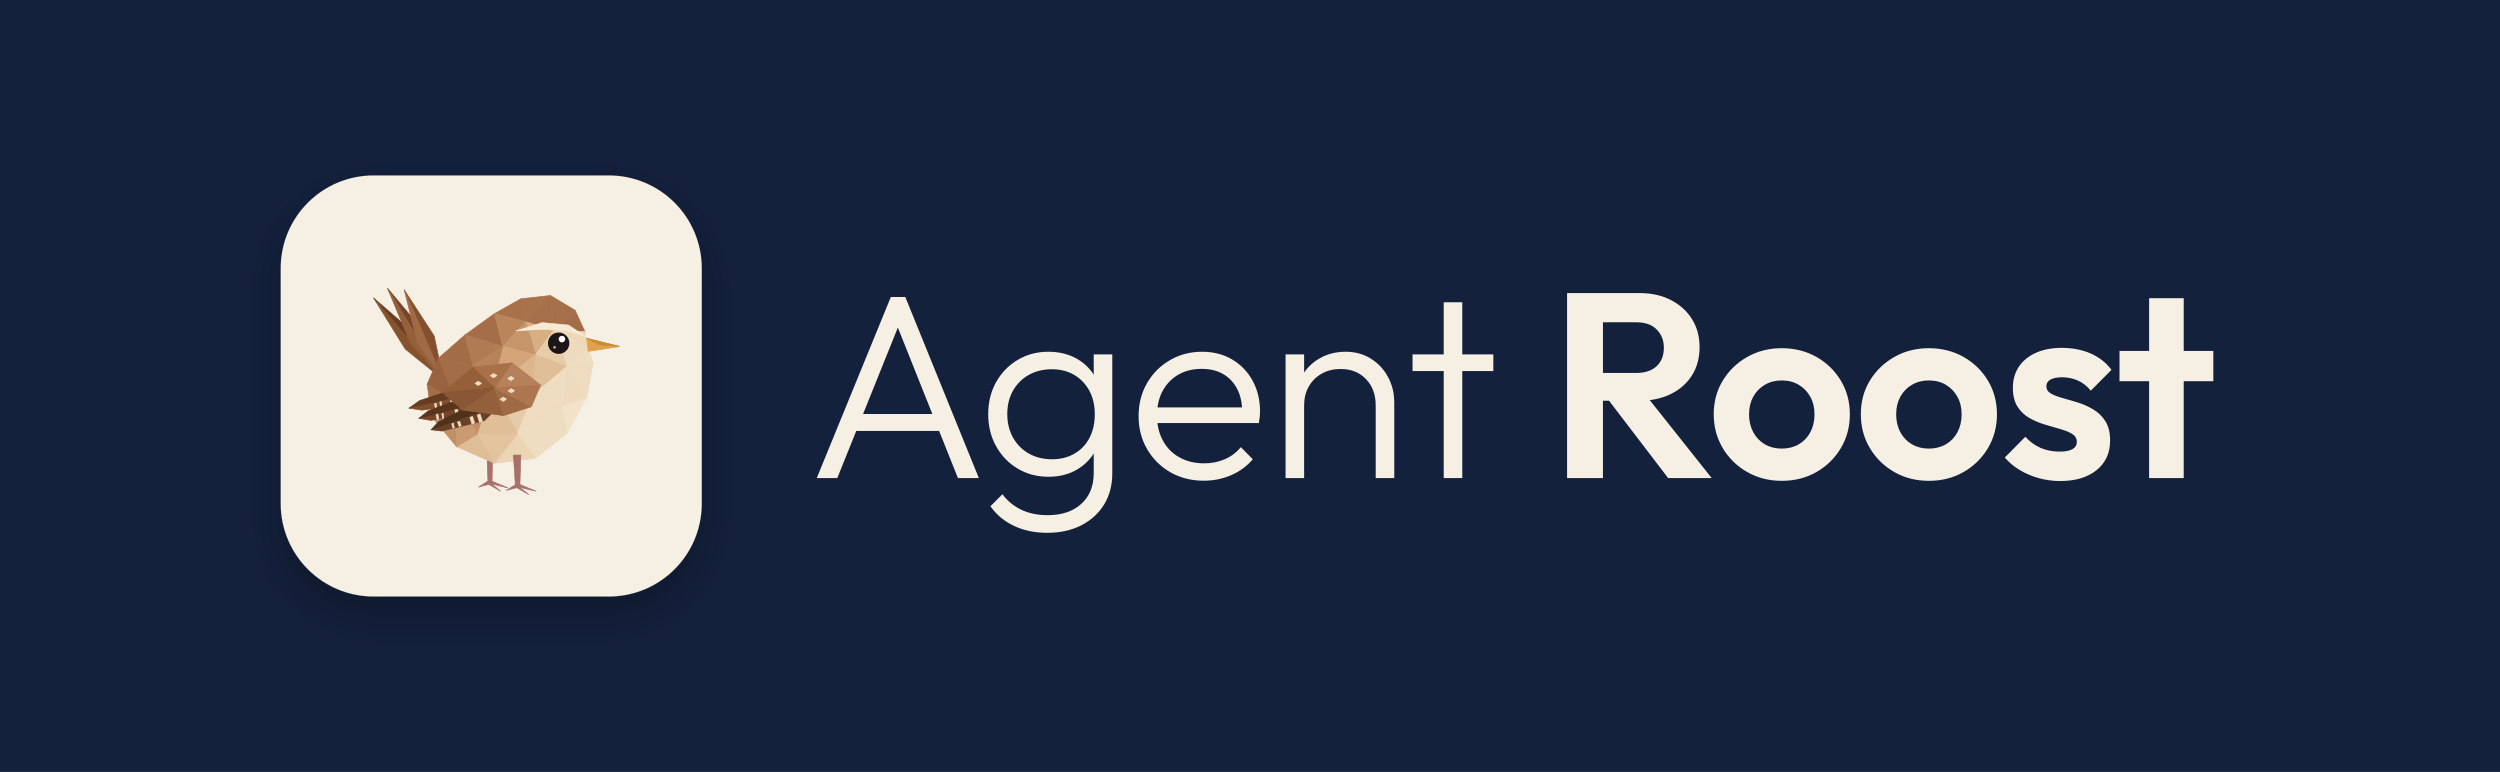
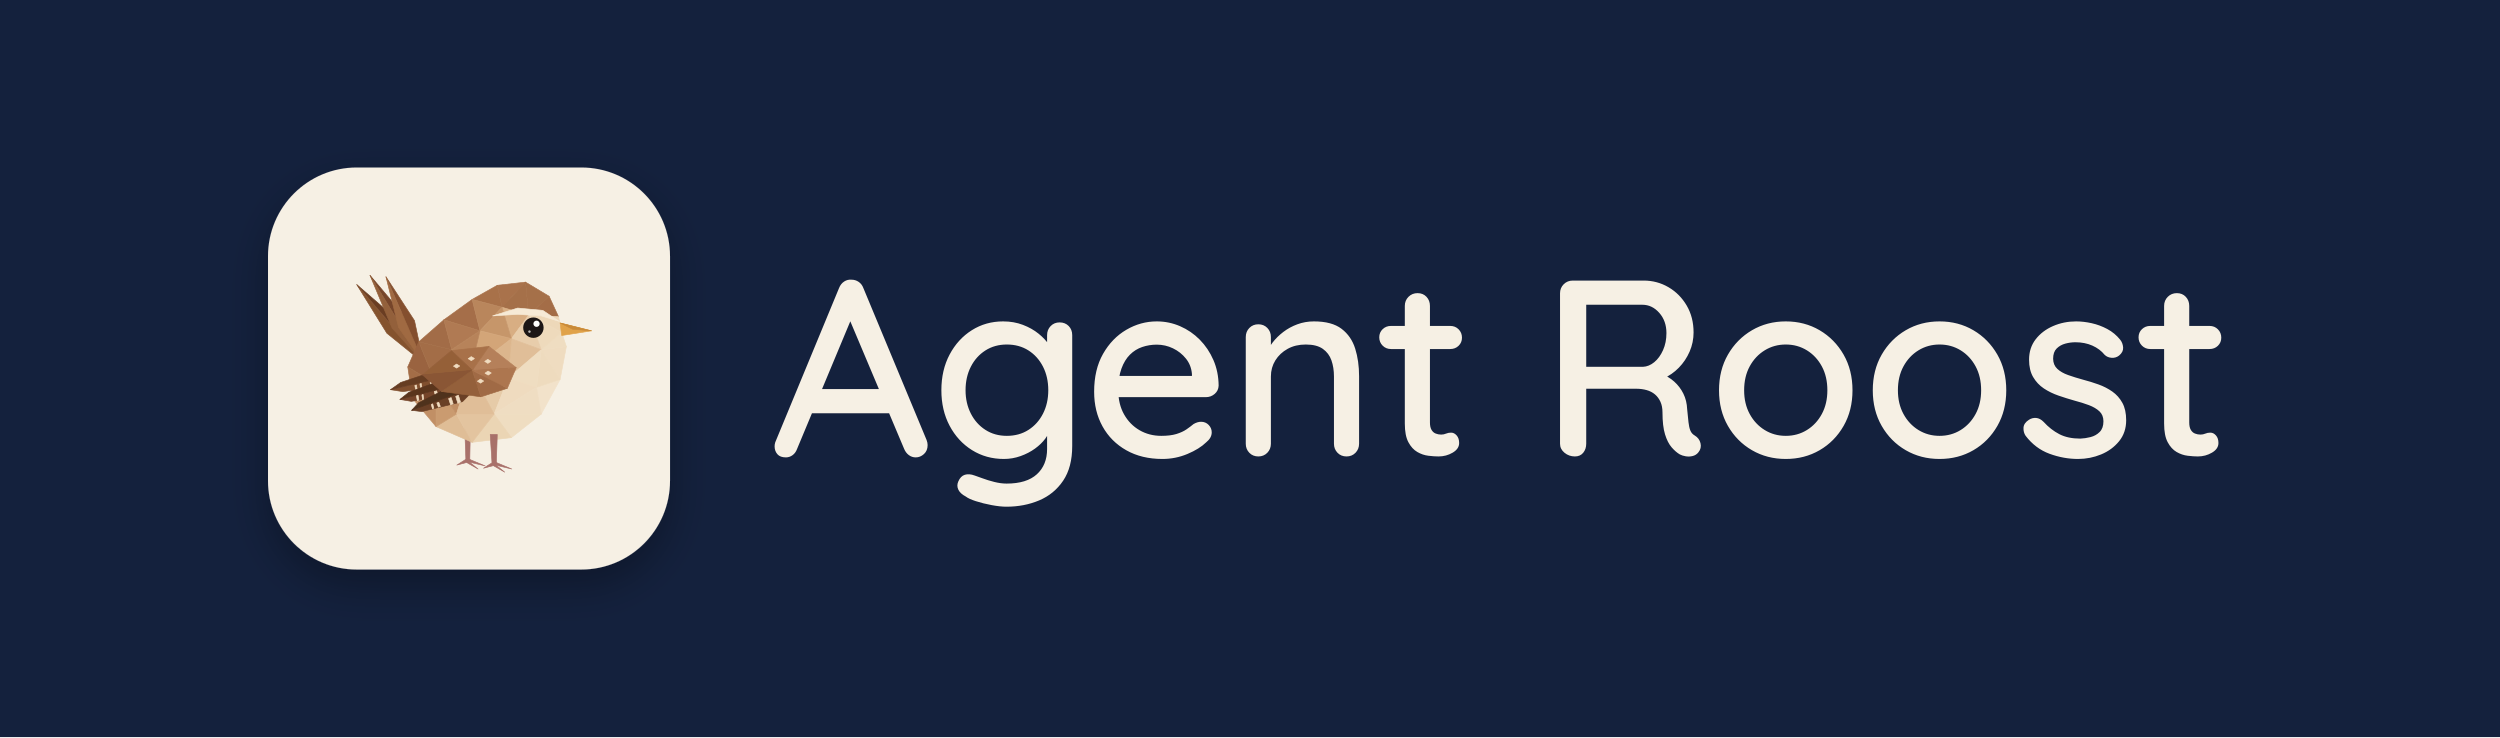
- <svg xmlns="http://www.w3.org/2000/svg" width="570" height="176" viewBox="0 0 570 176">
+ <svg xmlns="http://www.w3.org/2000/svg" width="597" height="176" viewBox="0 0 597 176">
  <defs>
    <filter id="lift" x="-30%" y="-30%" width="160%" height="170%">
      <feDropShadow dx="0" dy="4" stdDeviation="5" flood-color="#000" flood-opacity="0.3" />
    </filter>
  </defs>
-   <rect width="570" height="176" fill="#14213D" />
+   <rect width="597" height="176" fill="#14213D" />
  <g transform="translate(64 40)">
    <g filter="url(#lift)">
      <g transform="scale(0.1875)">
        <defs>
          <clipPath id="icorner">
            <rect width="512" height="512" rx="113" />
          </clipPath>
        </defs>
        <g clip-path="url(#icorner)">
          <rect width="512" height="512" fill="#F6F0E4" />
          <g id="Group">
            <g id="g1">
              <path id="path1" fill="#6a3e24" stroke="#6a3e24" stroke-width="0.8" stroke-linejoin="round" d="M 197.992 248.788 L 168.143 196.818 L 113.058 149.157 Z" />
              <path id="path2" fill="#84522f" stroke="#84522f" stroke-width="0.8" stroke-linejoin="round" d="M 197.992 248.788 L 113.058 149.157 L 151.401 211.09 Z" />
              <path id="path3" fill="#764529" stroke="#764529" stroke-width="0.8" stroke-linejoin="round" d="M 197.992 248.788 L 176.742 192.894 L 129.909 137.322 Z" />
              <path id="path4" fill="#93603a" stroke="#93603a" stroke-width="0.8" stroke-linejoin="round" d="M 197.992 248.788 L 129.909 137.322 L 157.967 204.362 Z" />
              <path id="path5" fill="#84502f" stroke="#84502f" stroke-width="0.8" stroke-linejoin="round" d="M 197.992 248.788 L 186.577 195.077 L 150.218 139.199 Z" />
              <path id="path6" fill="#a06a42" stroke="#a06a42" stroke-width="0.8" stroke-linejoin="round" d="M 197.992 248.788 L 150.218 139.199 L 166.41 203.869 Z" />
            </g>
            <g id="g2">
              <path id="path7" fill="#a86f69" stroke="#a86f69" stroke-width="0.8" stroke-linejoin="round" d="M 250 318 L 258 318 L 257 372 L 252 372 Z" />
              <path id="path8" fill="#a86f69" stroke="#a86f69" stroke-width="0.8" stroke-linejoin="round" d="M 252.5 370 L 276.5 380 L 255.5 375 Z" />
              <path id="path9" fill="#a86f69" stroke="#a86f69" stroke-width="0.8" stroke-linejoin="round" d="M 252.5 372 L 267.5 384 L 253.5 376 Z" />
              <path id="path10" fill="#a86f69" stroke="#a86f69" stroke-width="0.8" stroke-linejoin="round" d="M 254.5 370 L 240.5 379 L 255.5 375 Z" />
            </g>
            <g id="g3">
              <path id="path11" fill="#a46d47" stroke="#a46d47" stroke-width="0.8" stroke-linejoin="round" d="M 370 190 L 358 164 L 332 188 Z" />
              <path id="path12" fill="#a56f48" stroke="#a56f48" stroke-width="0.8" stroke-linejoin="round" d="M 358 164 L 328 146 L 332 188 Z" />
              <path id="path13" fill="#edd8b9" stroke="#edd8b9" stroke-width="0.8" stroke-linejoin="round" d="M 370 190 L 374 210 L 332 188 Z" />
              <path id="path14" fill="#a9724b" stroke="#a9724b" stroke-width="0.8" stroke-linejoin="round" d="M 328 146 L 292 150 L 298 178 Z" />
              <path id="path15" fill="#a56f48" stroke="#a56f48" stroke-width="0.8" stroke-linejoin="round" d="M 328 146 L 332 188 L 298 178 Z" />
              <path id="path16" fill="#a8714a" stroke="#a8714a" stroke-width="0.8" stroke-linejoin="round" d="M 292 150 L 260 168 L 298 178 Z" />
              <path id="path17" fill="#efdcc0" stroke="#efdcc0" stroke-width="0.8" stroke-linejoin="round" d="M 372 270 L 380 228 L 348 232 Z" />
              <path id="path18" fill="#efddc1" stroke="#efddc1" stroke-width="0.8" stroke-linejoin="round" d="M 380 228 L 374 210 L 348 232 Z" />
              <path id="path19" fill="#eedabc" stroke="#eedabc" stroke-width="0.8" stroke-linejoin="round" d="M 374 210 L 332 188 L 348 232 Z" />
              <path id="path20" fill="#d8ae83" stroke="#d8ae83" stroke-width="0.8" stroke-linejoin="round" d="M 332 188 L 298 178 L 310 218 Z" />
              <path id="path21" fill="#e8cdab" stroke="#e8cdab" stroke-width="0.8" stroke-linejoin="round" d="M 332 188 L 348 232 L 310 218 Z" />
              <path id="path22" fill="#a56e48" stroke="#a56e48" stroke-width="0.8" stroke-linejoin="round" d="M 260 168 L 224 194 L 270 208 Z" />
              <path id="path23" fill="#b9865c" stroke="#b9865c" stroke-width="0.8" stroke-linejoin="round" d="M 260 168 L 298 178 L 270 208 Z" />
              <path id="path24" fill="#c6966b" stroke="#c6966b" stroke-width="0.8" stroke-linejoin="round" d="M 298 178 L 310 218 L 270 208 Z" />
              <path id="path25" fill="#a26c46" stroke="#a26c46" stroke-width="0.8" stroke-linejoin="round" d="M 224 194 L 192 222 L 234 232 Z" />
              <path id="path26" fill="#b07a52" stroke="#b07a52" stroke-width="0.8" stroke-linejoin="round" d="M 224 194 L 270 208 L 234 232 Z" />
              <path id="path27" fill="#9a6440" stroke="#9a6440" stroke-width="0.8" stroke-linejoin="round" d="M 192 222 L 178 254 L 214 276 Z" />
              <path id="path28" fill="#a36d47" stroke="#a36d47" stroke-width="0.8" stroke-linejoin="round" d="M 192 222 L 234 232 L 214 276 Z" />
              <path id="path29" fill="#a36d47" stroke="#a36d47" stroke-width="0.8" stroke-linejoin="round" d="M 178 254 L 184 294 L 214 276 Z" />
              <path id="path30" fill="#c18f65" stroke="#c18f65" stroke-width="0.8" stroke-linejoin="round" d="M 184 294 L 214 330 L 214 276 Z" />
              <path id="path31" fill="#d3a578" stroke="#d3a578" stroke-width="0.8" stroke-linejoin="round" d="M 310 218 L 270 208 L 258 258 Z" />
              <path id="path32" fill="#b7835a" stroke="#b7835a" stroke-width="0.8" stroke-linejoin="round" d="M 270 208 L 234 232 L 258 258 Z" />
              <path id="path33" fill="#c19065" stroke="#c19065" stroke-width="0.8" stroke-linejoin="round" d="M 234 232 L 214 276 L 258 258 Z" />
              <path id="path34" fill="#e0be98" stroke="#e0be98" stroke-width="0.8" stroke-linejoin="round" d="M 348 232 L 310 218 L 306 268 Z" />
              <path id="path35" fill="#dcb68d" stroke="#dcb68d" stroke-width="0.8" stroke-linejoin="round" d="M 310 218 L 258 258 L 306 268 Z" />
              <path id="path36" fill="#f2e2ca" stroke="#f2e2ca" stroke-width="0.8" stroke-linejoin="round" d="M 348 314 L 372 270 L 342 280 Z" />
              <path id="path37" fill="#eedbbe" stroke="#eedbbe" stroke-width="0.8" stroke-linejoin="round" d="M 372 270 L 348 232 L 342 280 Z" />
              <path id="path38" fill="#efddc1" stroke="#efddc1" stroke-width="0.8" stroke-linejoin="round" d="M 348 232 L 306 268 L 342 280 Z" />
              <path id="path39" fill="#efddc1" stroke="#efddc1" stroke-width="0.8" stroke-linejoin="round" d="M 310 344 L 348 314 L 288 314 Z" />
              <path id="path40" fill="#ebd5b4" stroke="#ebd5b4" stroke-width="0.8" stroke-linejoin="round" d="M 260 350 L 310 344 L 288 314 Z" />
              <path id="path41" fill="#e6cba8" stroke="#e6cba8" stroke-width="0.8" stroke-linejoin="round" d="M 258 258 L 306 268 L 288 314 Z" />
              <path id="path42" fill="#efdbbf" stroke="#efdbbf" stroke-width="0.8" stroke-linejoin="round" d="M 306 268 L 342 280 L 288 314 Z" />
              <path id="path43" fill="#efddc2" stroke="#efddc2" stroke-width="0.8" stroke-linejoin="round" d="M 348 314 L 342 280 L 288 314 Z" />
              <path id="path44" fill="#dfbd96" stroke="#dfbd96" stroke-width="0.8" stroke-linejoin="round" d="M 214 330 L 260 350 L 240 314 Z" />
              <path id="path45" fill="#e3c49f" stroke="#e3c49f" stroke-width="0.8" stroke-linejoin="round" d="M 260 350 L 288 314 L 240 314 Z" />
              <path id="path46" fill="#ca9b70" stroke="#ca9b70" stroke-width="0.8" stroke-linejoin="round" d="M 214 330 L 214 276 L 240 314 Z" />
              <path id="path47" fill="#c18f65" stroke="#c18f65" stroke-width="0.8" stroke-linejoin="round" d="M 214 276 L 258 258 L 240 314 Z" />
              <path id="path48" fill="#e0be98" stroke="#e0be98" stroke-width="0.8" stroke-linejoin="round" d="M 258 258 L 288 314 L 240 314 Z" />
            </g>
            <g id="g4">
              <path id="path49" fill="#80502f" stroke="#80502f" stroke-width="0.8" stroke-linejoin="round" d="M 292 237 L 237.958 275.979 L 171.779 285.439 L 156 283 L 300 249 Z" />
              <path id="path50" fill="#663c22" stroke="#663c22" stroke-width="0.8" stroke-linejoin="round" d="M 300 249 L 156 283 L 169.021 273.761 L 232.442 252.621 L 308 261 Z" />
              <path id="path53" fill="#f0dcc0" stroke="#f0dcc0" stroke-width="0.8" stroke-linejoin="round" d="M 211.19 279.425 L 209.582 272.612 L 206.467 273.348 L 208.076 280.16 Z" />
              <path id="Path-copy-4" fill="#f0dcc0" stroke="#f0dcc0" stroke-width="0.8" stroke-linejoin="round" d="M 196 280.56 L 195.137 275 L 193.467 275.6 L 194.33 281.16 Z" />
              <path id="Path-copy-5" fill="#f0dcc0" stroke="#f0dcc0" stroke-width="0.8" stroke-linejoin="round" d="M 190 282.56 L 188.978 277 L 187 277.6 L 188.022 283.16 Z" />
              <path id="path54" fill="#74452a" stroke="#74452a" stroke-width="0.8" stroke-linejoin="round" d="M 290.116 251.324 L 242.116 288.601 L 182.467 297.823 L 168.044 295.354 L 297.259 261.953 Z" />
              <path id="path55" fill="#5a341d" stroke="#5a341d" stroke-width="0.8" stroke-linejoin="round" d="M 297.259 261.953 L 168.044 295.354 L 179.464 286.205 L 236.109 265.365 L 304.402 272.582 Z" />
              <path id="path58" fill="#f0dcc0" stroke="#f0dcc0" stroke-width="0.8" stroke-linejoin="round" d="M 216.59 291.182 L 214.838 284.405 L 211.74 285.206 L 213.492 291.983 Z" />
              <path id="Path-copy-2" fill="#f0dcc0" stroke="#f0dcc0" stroke-width="0.8" stroke-linejoin="round" d="M 198.31 295.015 L 197.476 289 L 196 289.711 L 196.835 295.725 Z" />
              <path id="Path-copy-3" fill="#f0dcc0" stroke="#f0dcc0" stroke-width="0.8" stroke-linejoin="round" d="M 192.176 296.235 L 191.028 290 L 189 290.737 L 190.147 296.972 Z" />
              <path id="path59" fill="#6a3f25" stroke="#6a3f25" stroke-width="0.8" stroke-linejoin="round" d="M 285.238 259.665 L 247.739 298.188 L 195.997 310.842 L 182.887 309.275 L 293.263 268.643 Z" />
              <path id="path60" fill="#50301b" stroke="#50301b" stroke-width="0.8" stroke-linejoin="round" d="M 293.263 268.643 L 182.887 309.275 L 191.852 299.581 L 239.448 275.666 L 301.288 277.62 Z" />
              <path id="path61" fill="#f0dcc0" stroke="#f0dcc0" stroke-width="0.8" stroke-linejoin="round" d="M 245.222 298.855 L 242.447 290 L 239 291.49 L 241.775 300.345 Z" />
              <path id="path62" fill="#f0dcc0" stroke="#f0dcc0" stroke-width="0.8" stroke-linejoin="round" d="M 235.834 300.956 L 233.232 293 L 230 294.339 L 232.603 302.295 Z" />
              <path id="path63" fill="#f0dcc0" stroke="#f0dcc0" stroke-width="0.8" stroke-linejoin="round" d="M 219.506 304.319 L 217.496 299 L 215 299.895 L 217.01 305.214 Z" />
              <path id="Path-copy" fill="#f0dcc0" stroke="#f0dcc0" stroke-width="0.8" stroke-linejoin="round" d="M 211.209 306.472 L 209.777 301 L 208 301.921 L 209.431 307.393 Z" />
            </g>
            <g id="g5">
              <path id="path64" fill="#b5805a" stroke="#b5805a" stroke-width="0.798" stroke-linejoin="round" d="M 316.098 254.913 L 281.458 227.867 L 260.293 258.361 Z" />
              <path id="path65" fill="#a8714a" stroke="#a8714a" stroke-width="0.798" stroke-linejoin="round" d="M 281.458 227.867 L 233.684 233.102 L 260.293 258.361 Z" />
              <path id="path66" fill="#956039" stroke="#956039" stroke-width="0.798" stroke-linejoin="round" d="M 233.684 233.102 L 196.559 264.012 L 260.293 258.361 Z" />
              <path id="path67" fill="#8a5636" stroke="#8a5636" stroke-width="0.798" stroke-linejoin="round" d="M 196.559 264.012 L 221.069 285.333 L 260.293 258.361 Z" />
              <path id="path68" fill="#94603a" stroke="#94603a" stroke-width="0.798" stroke-linejoin="round" d="M 221.069 285.333 L 271.15 292.015 L 260.293 258.361 Z" />
              <path id="path69" fill="#a06a44" stroke="#a06a44" stroke-width="0.798" stroke-linejoin="round" d="M 271.15 292.015 L 304.804 281.159 L 260.293 258.361 Z" />
              <path id="path70" fill="#ad7650" stroke="#ad7650" stroke-width="0.798" stroke-linejoin="round" d="M 304.804 281.159 L 316.098 254.913 L 260.293 258.361 Z" />
              <path id="path71" fill="#f0dcc0" stroke="#f0dcc0" stroke-width="0.798" stroke-linejoin="round" d="M 266.641 272.17 L 270.563 269.473 L 274.62 271.962 L 270.698 274.66 Z" />
              <path id="path72" fill="#f0dcc0" stroke="#f0dcc0" stroke-width="0.798" stroke-linejoin="round" d="M 276.356 261.936 L 280.278 259.239 L 284.336 261.728 L 280.413 264.426 Z" />
              <path id="path73" fill="#f0dcc0" stroke="#f0dcc0" stroke-width="0.798" stroke-linejoin="round" d="M 275.967 246.974 L 279.889 244.277 L 283.946 246.767 L 280.024 249.464 Z" />
              <path id="path74" fill="#f0dcc0" stroke="#f0dcc0" stroke-width="0.798" stroke-linejoin="round" d="M 254.916 243.529 L 258.839 240.832 L 262.896 243.322 L 258.974 246.019 Z" />
              <path id="path75" fill="#f0dcc0" stroke="#f0dcc0" stroke-width="0.798" stroke-linejoin="round" d="M 236.198 252.999 L 240.121 250.302 L 244.178 252.792 L 240.255 255.489 Z" />
            </g>
            <g id="g6">
              <path id="path76" fill="#e0a24a" stroke="#e0a24a" stroke-width="0.8" stroke-linejoin="round" d="M 372 198 L 412 208 L 374 214 Z" />
              <path id="path77" fill="#c98a38" stroke="#c98a38" stroke-width="0.8" stroke-linejoin="round" d="M 372 198 L 412 208 L 388 206 Z" />
            </g>
            <path id="path78" fill="#f6ead6" stroke="#f6ead6" stroke-width="0.8" stroke-linejoin="round" d="M 371 196 L 350 182 L 318 179 L 286 189 L 318 187 L 348 189 Z" />
            <g id="g7">
              <path id="path79" fill="#1b1512" stroke="none" d="M 351 204 C 351 211.18 345.18 217 338 217 C 330.82 217 325 211.18 325 204 C 325 196.82 330.82 191 338 191 C 345.18 191 351 196.82 351 204 Z" />
              <path id="path80" fill="#ffffff" stroke="none" d="M 346 199 C 346 201.209 344.209 203 342 203 C 339.791 203 338 201.209 338 199 C 338 196.791 339.791 195 342 195 C 344.209 195 346 196.791 346 199 Z" />
              <path id="path81" fill="#ffffff" stroke="none" opacity="0.7" d="M 334.6 209 C 334.6 209.884 333.884 210.6 333 210.6 C 332.116 210.6 331.4 209.884 331.4 209 C 331.4 208.116 332.116 207.4 333 207.4 C 333.884 207.4 334.6 208.116 334.6 209 Z" />
            </g>
            <g id="Group-copy">
              <path id="path51" fill="#a86f69" stroke="#a86f69" stroke-width="0.8" stroke-linejoin="round" d="M 283 340 L 292 340 L 290.875 376 L 285.25 376 Z" />
              <path id="path52" fill="#a86f69" stroke="#a86f69" stroke-width="0.8" stroke-linejoin="round" d="M 286.5 374 L 310.5 384 L 289.5 379 Z" />
              <path id="path56" fill="#a86f69" stroke="#a86f69" stroke-width="0.8" stroke-linejoin="round" d="M 286.5 376 L 301.5 388 L 287.5 380 Z" />
              <path id="path57" fill="#a86f69" stroke="#a86f69" stroke-width="0.8" stroke-linejoin="round" d="M 288.5 374 L 274.5 383 L 289.5 379 Z" />
            </g>
          </g>
        </g>
      </g>
    </g>
-     <path d="M122.22 69.0 139.11 27.72H142.41L159.18 69.0H154.41L139.86 32.55H141.57L126.9 69.0ZM129.93 58.26V54.39H151.53V58.26Z M174.78 81.48Q170.52 81.48 167.19 79.905Q163.86 78.33 161.82 75.42L164.55 72.69Q166.23 74.94 168.81 76.2Q171.39 77.46 174.87 77.46Q179.7 77.46 182.535 74.88Q185.37 72.3 185.37 67.89V60.84L186.21 54.42L185.37 48.06V40.8H189.6V67.89Q189.6 71.97 187.74 75.015Q185.88 78.06 182.535 79.77Q179.19 81.48 174.78 81.48ZM175.08 68.7Q171.15 68.7 168.03 66.84Q164.91 64.98 163.11 61.74Q161.31 58.5 161.31 54.42Q161.31 50.37 163.095 47.16Q164.88 43.95 168 42.075Q171.12 40.2 175.02 40.2Q178.32 40.2 180.915 41.475Q183.51 42.75 185.115 45.045Q186.72 47.34 187.05 50.46V58.47Q186.69 61.53 185.07 63.84Q183.45 66.15 180.885 67.425Q178.32 68.7 175.08 68.7ZM175.86 64.71Q178.77 64.71 180.975 63.435Q183.18 62.16 184.395 59.85Q185.61 57.54 185.61 54.45Q185.61 51.39 184.38 49.095Q183.15 46.8 180.945 45.495Q178.74 44.19 175.8 44.19Q172.83 44.19 170.535 45.495Q168.24 46.8 166.95 49.095Q165.66 51.39 165.66 54.42Q165.66 57.42 166.965 59.76Q168.27 62.1 170.565 63.405Q172.86 64.71 175.86 64.71Z M210.45 69.6Q206.22 69.6 202.86 67.68Q199.5 65.76 197.55 62.415Q195.6 59.07 195.6 54.87Q195.6 50.7 197.505 47.385Q199.41 44.07 202.71 42.135Q206.01 40.2 210.09 40.2Q213.96 40.2 216.93 41.955Q219.9 43.71 221.595 46.8Q223.29 49.89 223.29 53.88Q223.29 54.36 223.23 54.99Q223.17 55.62 223.02 56.46H198.57V52.89H220.71L219.21 54.18Q219.27 51.09 218.16 48.84Q217.05 46.59 214.98 45.345Q212.91 44.1 210 44.1Q206.94 44.1 204.645 45.435Q202.35 46.77 201.075 49.14Q199.8 51.51 199.8 54.72Q199.8 57.99 201.135 60.45Q202.47 62.91 204.9 64.275Q207.33 65.64 210.54 65.64Q213.09 65.64 215.25 64.71Q217.41 63.78 218.91 61.95L221.64 64.71Q219.66 67.05 216.735 68.325Q213.81 69.6 210.45 69.6Z M249.66 69.0V52.44Q249.66 48.75 247.455 46.44Q245.25 44.13 241.657 44.13Q239.212 44.13 237.341 45.195Q235.47 46.26 234.405 48.12Q233.34 49.98 233.34 52.41L231.42 51.33Q231.42 48.12 232.905 45.615Q234.39 43.11 236.967 41.655Q239.544 40.2 242.802 40.2Q246.06 40.2 248.565 41.775Q251.07 43.35 252.48 45.975Q253.89 48.6 253.89 51.72V69.0ZM229.11 69.0V40.8H233.34V69.0Z M265.17 69.0V28.92H269.4V69.0ZM258.06 44.61V40.8H276.48V44.61Z M299.28 51.375V45.03H309.06Q312.06 45.03 313.71 43.492Q315.36 41.955 315.36 39.255Q315.36 36.78 313.733 35.13Q312.105 33.48 309.105 33.48H299.28V26.82H309.81Q313.89 26.82 316.98 28.418Q320.07 30.015 321.788 32.782Q323.505 35.55 323.505 39.12Q323.505 42.825 321.78 45.57Q320.055 48.315 316.935 49.845Q313.815 51.375 309.66 51.375ZM293.295 69.0V26.82H301.47V69.0ZM316.335 69.0 302.4 50.76 309.915 48.42 326.265 69.0Z M342.24 69.63Q337.875 69.63 334.358 67.62Q330.84 65.61 328.785 62.16Q326.73 58.71 326.73 54.45Q326.73 50.19 328.778 46.8Q330.825 43.41 334.342 41.4Q337.86 39.39 342.225 39.39Q346.635 39.39 350.145 41.377Q353.655 43.365 355.71 46.778Q357.765 50.19 357.765 54.45Q357.765 58.71 355.717 62.16Q353.67 65.61 350.16 67.62Q346.65 69.63 342.24 69.63ZM342.225 62.28Q344.445 62.28 346.14 61.29Q347.835 60.3 348.773 58.523Q349.71 56.745 349.71 54.465Q349.71 52.185 348.743 50.453Q347.775 48.72 346.11 47.73Q344.445 46.74 342.225 46.74Q340.065 46.74 338.37 47.737Q336.675 48.735 335.73 50.468Q334.785 52.2 334.785 54.48Q334.785 56.745 335.73 58.523Q336.675 60.3 338.37 61.29Q340.065 62.28 342.225 62.28Z M375.78 69.63Q371.415 69.63 367.898 67.62Q364.38 65.61 362.325 62.16Q360.27 58.71 360.27 54.45Q360.27 50.19 362.317 46.8Q364.365 43.41 367.883 41.4Q371.4 39.39 375.765 39.39Q380.175 39.39 383.685 41.377Q387.195 43.365 389.25 46.778Q391.305 50.19 391.305 54.45Q391.305 58.71 389.258 62.16Q387.21 65.61 383.7 67.62Q380.19 69.63 375.78 69.63ZM375.765 62.28Q377.985 62.28 379.68 61.29Q381.375 60.3 382.313 58.523Q383.25 56.745 383.25 54.465Q383.25 52.185 382.283 50.453Q381.315 48.72 379.65 47.73Q377.985 46.74 375.765 46.74Q373.605 46.74 371.91 47.737Q370.215 48.735 369.27 50.468Q368.325 52.2 368.325 54.48Q368.325 56.745 369.27 58.523Q370.215 60.3 371.91 61.29Q373.605 62.28 375.765 62.28Z M405.705 69.675Q403.215 69.675 400.86 69.023Q398.505 68.37 396.518 67.178Q394.53 65.985 393.09 64.32L397.785 59.58Q399.27 61.245 401.235 62.108Q403.2 62.97 405.6 62.97Q407.52 62.97 408.518 62.407Q409.515 61.845 409.515 60.78Q409.515 59.58 408.458 58.935Q407.4 58.29 405.735 57.817Q404.07 57.345 402.225 56.797Q400.38 56.25 398.708 55.305Q397.035 54.36 395.985 52.703Q394.935 51.045 394.935 48.42Q394.935 45.645 396.3 43.612Q397.665 41.58 400.17 40.447Q402.675 39.315 406.11 39.315Q409.695 39.315 412.613 40.567Q415.53 41.82 417.42 44.325L412.71 49.065Q411.39 47.475 409.725 46.748Q408.06 46.02 406.185 46.02Q404.415 46.02 403.493 46.552Q402.57 47.085 402.57 48.06Q402.57 49.125 403.62 49.725Q404.67 50.325 406.335 50.775Q408 51.225 409.838 51.802Q411.675 52.38 413.34 53.392Q415.005 54.405 416.055 56.085Q417.105 57.765 417.105 60.45Q417.105 64.695 414.03 67.185Q410.955 69.675 405.705 69.675Z M426 69.0V27.99H433.89V69.0ZM419.25 46.92V40.02H440.64V46.92Z" fill="#F6F0E4" />
+     <path d="M139.845 34.83 126.33 67.23Q125.985 68.175 125.257 68.7Q124.53 69.225 123.675 69.225Q122.31 69.225 121.65 68.475Q120.99 67.725 120.975 66.63Q120.96 66.165 121.125 65.625L136.365 28.785Q136.77 27.765 137.58 27.233Q138.39 26.7 139.35 26.79Q140.28 26.79 141.053 27.315Q141.825 27.84 142.17 28.785L157.275 65.085Q157.515 65.715 157.515 66.285Q157.515 67.635 156.637 68.43Q155.76 69.225 154.68 69.225Q153.765 69.225 153.03 68.677Q152.295 68.13 151.905 67.185L138.315 34.98ZM128.745 58.68 131.43 52.905H148.44L149.445 58.68Z M175.545 36.75Q178.11 36.75 180.27 37.575Q182.43 38.4 184.02 39.69Q185.61 40.98 186.51 42.353Q187.41 43.725 187.41 44.79L186.045 44.82V40.035Q186.045 38.745 186.892 37.868Q187.74 36.99 189.045 36.99Q190.35 36.99 191.197 37.845Q192.045 38.7 192.045 40.035V66.51Q192.045 71.58 189.885 74.782Q187.725 77.985 184.155 79.493Q180.585 81.0 176.34 81.0Q174.84 81.0 172.793 80.618Q170.745 80.235 169.035 79.68Q167.325 79.125 166.65 78.585Q165.3 77.88 164.85 76.927Q164.4 75.975 164.835 74.985Q165.39 73.68 166.417 73.373Q167.445 73.065 168.765 73.56Q169.35 73.74 170.618 74.22Q171.885 74.7 173.452 75.09Q175.02 75.48 176.37 75.48Q181.17 75.48 183.607 73.252Q186.045 71.025 186.045 67.23V61.83L186.735 62.25Q186.555 63.48 185.603 64.763Q184.65 66.045 183.15 67.132Q181.65 68.22 179.722 68.91Q177.795 69.6 175.725 69.6Q171.495 69.6 168.113 67.485Q164.73 65.37 162.765 61.665Q160.8 57.96 160.8 53.19Q160.8 48.375 162.765 44.67Q164.73 40.965 168.067 38.858Q171.405 36.75 175.545 36.75ZM176.43 42.27Q173.535 42.27 171.308 43.695Q169.08 45.12 167.827 47.588Q166.575 50.055 166.575 53.19Q166.575 56.265 167.827 58.74Q169.08 61.215 171.308 62.648Q173.535 64.08 176.43 64.08Q179.37 64.08 181.59 62.662Q183.81 61.245 185.07 58.778Q186.33 56.31 186.33 53.19Q186.33 50.025 185.07 47.558Q183.81 45.09 181.59 43.68Q179.37 42.27 176.43 42.27Z M213.585 69.6Q208.635 69.6 204.96 67.522Q201.285 65.445 199.283 61.822Q197.28 58.2 197.28 53.55Q197.28 48.24 199.41 44.498Q201.54 40.755 204.968 38.752Q208.395 36.75 212.235 36.75Q215.16 36.75 217.808 37.898Q220.455 39.045 222.502 41.115Q224.55 43.185 225.765 45.983Q226.98 48.78 227.01 52.095Q226.965 53.295 226.065 54.068Q225.165 54.84 223.965 54.84H200.655L199.215 49.77H221.775L220.635 50.805V49.32Q220.47 47.22 219.21 45.645Q217.95 44.07 216.113 43.185Q214.275 42.3 212.235 42.3Q210.435 42.3 208.77 42.862Q207.105 43.425 205.83 44.692Q204.555 45.96 203.798 48.03Q203.04 50.1 203.04 53.145Q203.04 56.49 204.42 58.943Q205.8 61.395 208.125 62.737Q210.45 64.08 213.315 64.08Q215.49 64.08 216.93 63.638Q218.37 63.195 219.338 62.528Q220.305 61.86 221.025 61.26Q221.955 60.72 222.81 60.72Q223.905 60.72 224.633 61.477Q225.36 62.235 225.36 63.24Q225.36 64.56 224.04 65.625Q222.405 67.215 219.563 68.407Q216.72 69.6 213.585 69.6Z M249.765 36.75Q254.04 36.75 256.365 38.52Q258.69 40.29 259.62 43.253Q260.55 46.215 260.55 49.845V65.955Q260.55 67.245 259.695 68.123Q258.84 69.0 257.55 69.0Q256.245 69.0 255.398 68.123Q254.55 67.245 254.55 65.955V49.905Q254.55 47.775 253.95 46.058Q253.35 44.34 251.888 43.305Q250.425 42.27 247.815 42.27Q245.355 42.27 243.488 43.305Q241.62 44.34 240.555 46.058Q239.49 47.775 239.49 49.905V65.955Q239.49 67.245 238.635 68.123Q237.78 69.0 236.49 69.0Q235.185 69.0 234.338 68.123Q233.49 67.245 233.49 65.955V40.485Q233.49 39.195 234.345 38.317Q235.2 37.44 236.49 37.44Q237.795 37.44 238.643 38.317Q239.49 39.195 239.49 40.485V43.89L238.44 44.475Q238.845 43.17 239.895 41.797Q240.945 40.425 242.445 39.278Q243.945 38.13 245.812 37.44Q247.68 36.75 249.765 36.75Z M268.17 37.83H282.315Q283.515 37.83 284.317 38.64Q285.12 39.45 285.12 40.635Q285.12 41.79 284.317 42.57Q283.515 43.35 282.315 43.35H268.17Q266.985 43.35 266.175 42.54Q265.365 41.73 265.365 40.545Q265.365 39.39 266.175 38.61Q266.985 37.83 268.17 37.83ZM274.515 30.0Q275.82 30.0 276.645 30.878Q277.47 31.755 277.47 33.045V60.885Q277.47 62.01 277.845 62.647Q278.22 63.285 278.843 63.532Q279.465 63.78 280.14 63.78Q280.785 63.78 281.31 63.547Q281.835 63.315 282.525 63.315Q283.26 63.315 283.852 63.983Q284.445 64.65 284.445 65.79Q284.445 67.185 282.9 68.093Q281.355 69.0 279.525 69.0Q278.49 69.0 277.11 68.835Q275.73 68.67 274.455 67.935Q273.18 67.2 272.325 65.602Q271.47 64.005 271.47 61.14V33.045Q271.47 31.755 272.348 30.878Q273.225 30.0 274.515 30.0Z M312.09 69.0Q310.68 69.0 309.608 68.123Q308.535 67.245 308.535 65.955V30.045Q308.535 28.755 309.413 27.878Q310.29 27.0 311.58 27.0H328.5Q331.725 27.0 334.44 28.59Q337.155 30.18 338.79 32.977Q340.425 35.775 340.425 39.39Q340.425 41.79 339.48 43.965Q338.535 46.14 336.9 47.812Q335.265 49.485 333.21 50.37L332.565 49.215Q334.425 49.89 335.798 51.12Q337.17 52.35 337.988 54.0Q338.805 55.65 338.895 57.72Q339.075 59.58 339.21 60.817Q339.345 62.055 339.66 62.82Q339.975 63.585 340.71 64.005Q341.79 64.65 342.082 65.843Q342.375 67.035 341.58 68.01Q341.055 68.685 340.223 68.895Q339.39 69.105 338.55 68.963Q337.71 68.82 337.125 68.505Q336.15 67.935 335.183 66.817Q334.215 65.7 333.608 63.72Q333.0 61.74 333.0 58.485Q333.0 57.015 332.513 55.943Q332.025 54.87 331.192 54.172Q330.36 53.475 329.212 53.153Q328.065 52.83 326.715 52.83H313.98L314.79 51.615V65.955Q314.79 67.245 314.07 68.123Q313.35 69.0 312.09 69.0ZM314.01 47.595H328.35Q329.76 47.535 331.035 46.492Q332.31 45.45 333.128 43.627Q333.945 41.805 333.945 39.54Q333.945 36.645 332.235 34.71Q330.525 32.775 328.2 32.775H314.175L314.79 31.23V48.84Z M378.375 53.205Q378.375 58.005 376.252 61.71Q374.13 65.415 370.53 67.507Q366.93 69.6 362.445 69.6Q357.975 69.6 354.368 67.507Q350.76 65.415 348.63 61.71Q346.5 58.005 346.5 53.205Q346.5 48.39 348.63 44.685Q350.76 40.98 354.368 38.865Q357.975 36.75 362.445 36.75Q366.93 36.75 370.53 38.865Q374.13 40.98 376.252 44.685Q378.375 48.39 378.375 53.205ZM372.375 53.205Q372.375 49.935 371.055 47.49Q369.735 45.045 367.485 43.657Q365.235 42.27 362.445 42.27Q359.67 42.27 357.413 43.657Q355.155 45.045 353.827 47.49Q352.5 49.935 352.5 53.205Q352.5 56.415 353.827 58.86Q355.155 61.305 357.413 62.692Q359.67 64.08 362.445 64.08Q365.235 64.08 367.485 62.692Q369.735 61.305 371.055 58.86Q372.375 56.415 372.375 53.205Z M415.095 53.205Q415.095 58.005 412.972 61.71Q410.85 65.415 407.25 67.507Q403.65 69.6 399.165 69.6Q394.695 69.6 391.087 67.507Q387.48 65.415 385.35 61.71Q383.22 58.005 383.22 53.205Q383.22 48.39 385.35 44.685Q387.48 40.98 391.087 38.865Q394.695 36.75 399.165 36.75Q403.65 36.75 407.25 38.865Q410.85 40.98 412.972 44.685Q415.095 48.39 415.095 53.205ZM409.095 53.205Q409.095 49.935 407.775 47.49Q406.455 45.045 404.205 43.657Q401.955 42.27 399.165 42.27Q396.39 42.27 394.132 43.657Q391.875 45.045 390.548 47.49Q389.22 49.935 389.22 53.205Q389.22 56.415 390.548 58.86Q391.875 61.305 394.132 62.692Q396.39 64.08 399.165 64.08Q401.955 64.08 404.205 62.692Q406.455 61.305 407.775 58.86Q409.095 56.415 409.095 53.205Z M419.715 64.065Q419.16 63.255 419.212 62.153Q419.265 61.05 420.495 60.255Q421.29 59.73 422.228 59.805Q423.165 59.88 424.02 60.75Q425.715 62.61 427.763 63.675Q429.81 64.74 432.795 64.74Q433.965 64.695 435.233 64.373Q436.5 64.05 437.4 63.157Q438.3 62.265 438.3 60.615Q438.3 59.115 437.34 58.222Q436.38 57.33 434.827 56.745Q433.275 56.16 431.43 55.68Q429.51 55.14 427.575 54.472Q425.64 53.805 424.065 52.755Q422.49 51.705 421.515 50.04Q420.54 48.375 420.54 45.9Q420.54 43.065 422.115 41.025Q423.69 38.985 426.263 37.867Q428.835 36.75 431.79 36.75Q433.545 36.75 435.48 37.178Q437.415 37.605 439.215 38.565Q441.015 39.525 442.305 41.13Q442.92 41.895 443.003 42.968Q443.085 44.04 442.035 44.91Q441.27 45.51 440.265 45.443Q439.26 45.375 438.6 44.745Q437.445 43.32 435.645 42.525Q433.845 41.73 431.595 41.73Q430.425 41.73 429.21 42.053Q427.995 42.375 427.14 43.215Q426.285 44.055 426.285 45.675Q426.315 47.175 427.283 48.082Q428.25 48.99 429.885 49.567Q431.52 50.145 433.44 50.67Q435.285 51.15 437.108 51.803Q438.93 52.455 440.423 53.505Q441.915 54.555 442.822 56.198Q443.73 57.84 443.73 60.36Q443.73 63.285 442.043 65.362Q440.355 67.44 437.738 68.52Q435.12 69.6 432.24 69.6Q428.805 69.6 425.43 68.362Q422.055 67.125 419.715 64.065Z M449.49 37.83H463.635Q464.835 37.83 465.638 38.64Q466.44 39.45 466.44 40.635Q466.44 41.79 465.638 42.57Q464.835 43.35 463.635 43.35H449.49Q448.305 43.35 447.495 42.54Q446.685 41.73 446.685 40.545Q446.685 39.39 447.495 38.61Q448.305 37.83 449.49 37.83ZM455.835 30.0Q457.14 30.0 457.965 30.878Q458.79 31.755 458.79 33.045V60.885Q458.79 62.01 459.165 62.647Q459.54 63.285 460.163 63.532Q460.785 63.78 461.46 63.78Q462.105 63.78 462.63 63.547Q463.155 63.315 463.845 63.315Q464.58 63.315 465.173 63.983Q465.765 64.65 465.765 65.79Q465.765 67.185 464.22 68.093Q462.675 69.0 460.845 69.0Q459.81 69.0 458.43 68.835Q457.05 68.67 455.775 67.935Q454.5 67.2 453.645 65.602Q452.79 64.005 452.79 61.14V33.045Q452.79 31.755 453.668 30.878Q454.545 30.0 455.835 30.0Z" fill="#F6F0E4" />
  </g>
</svg>
